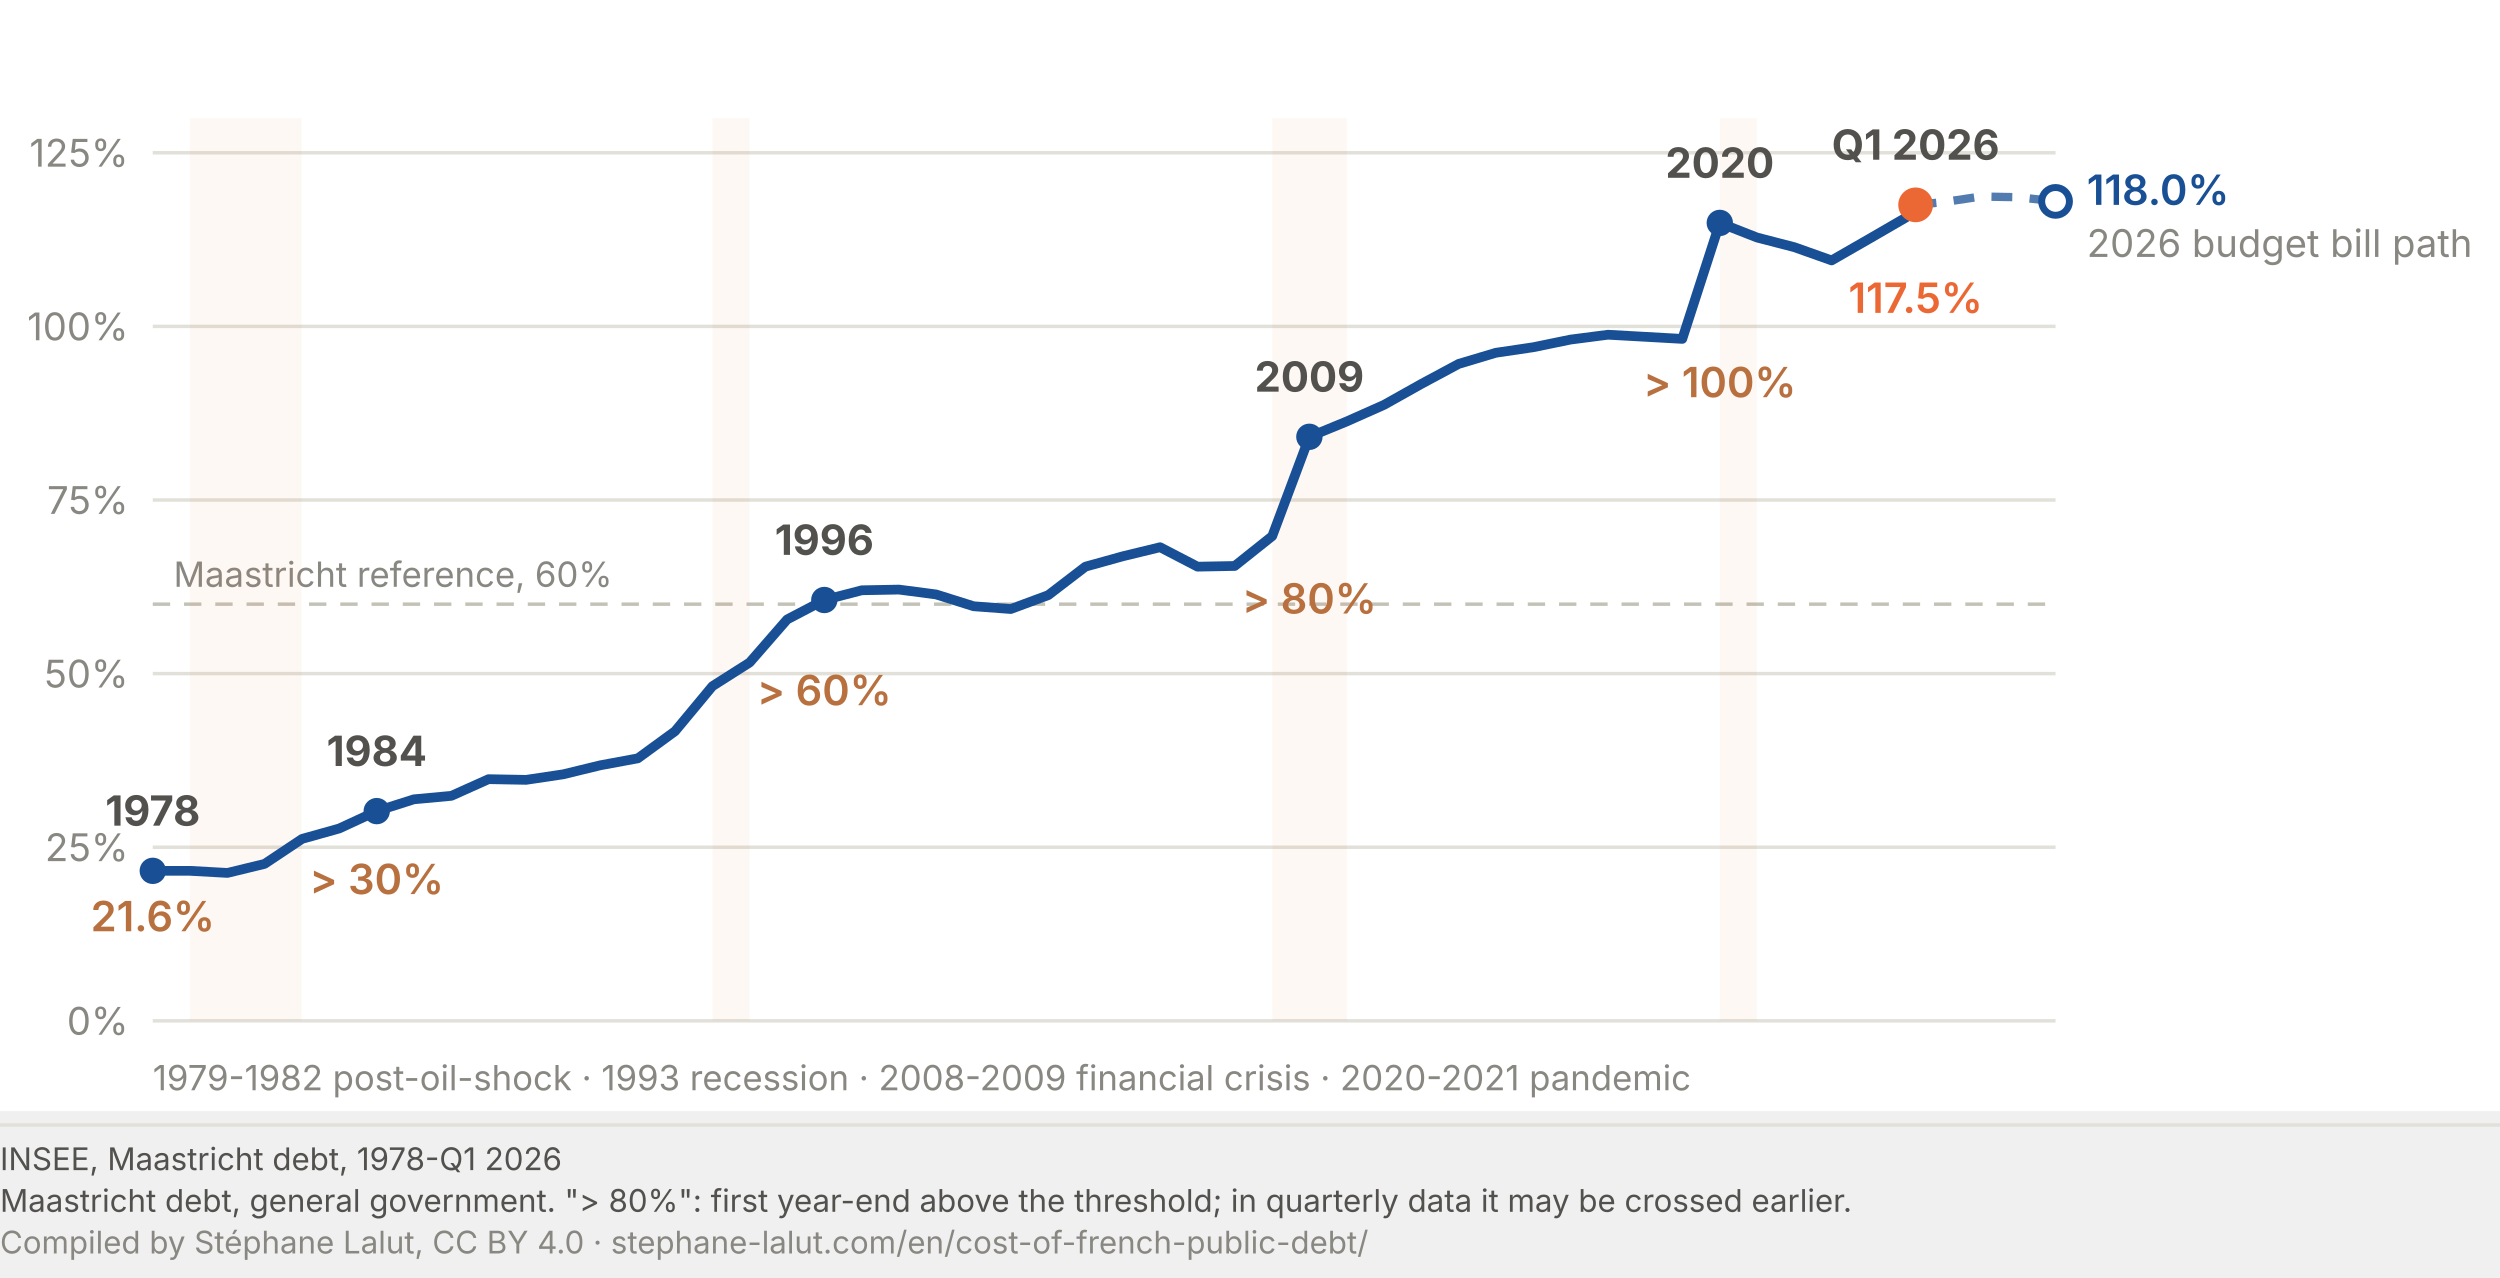
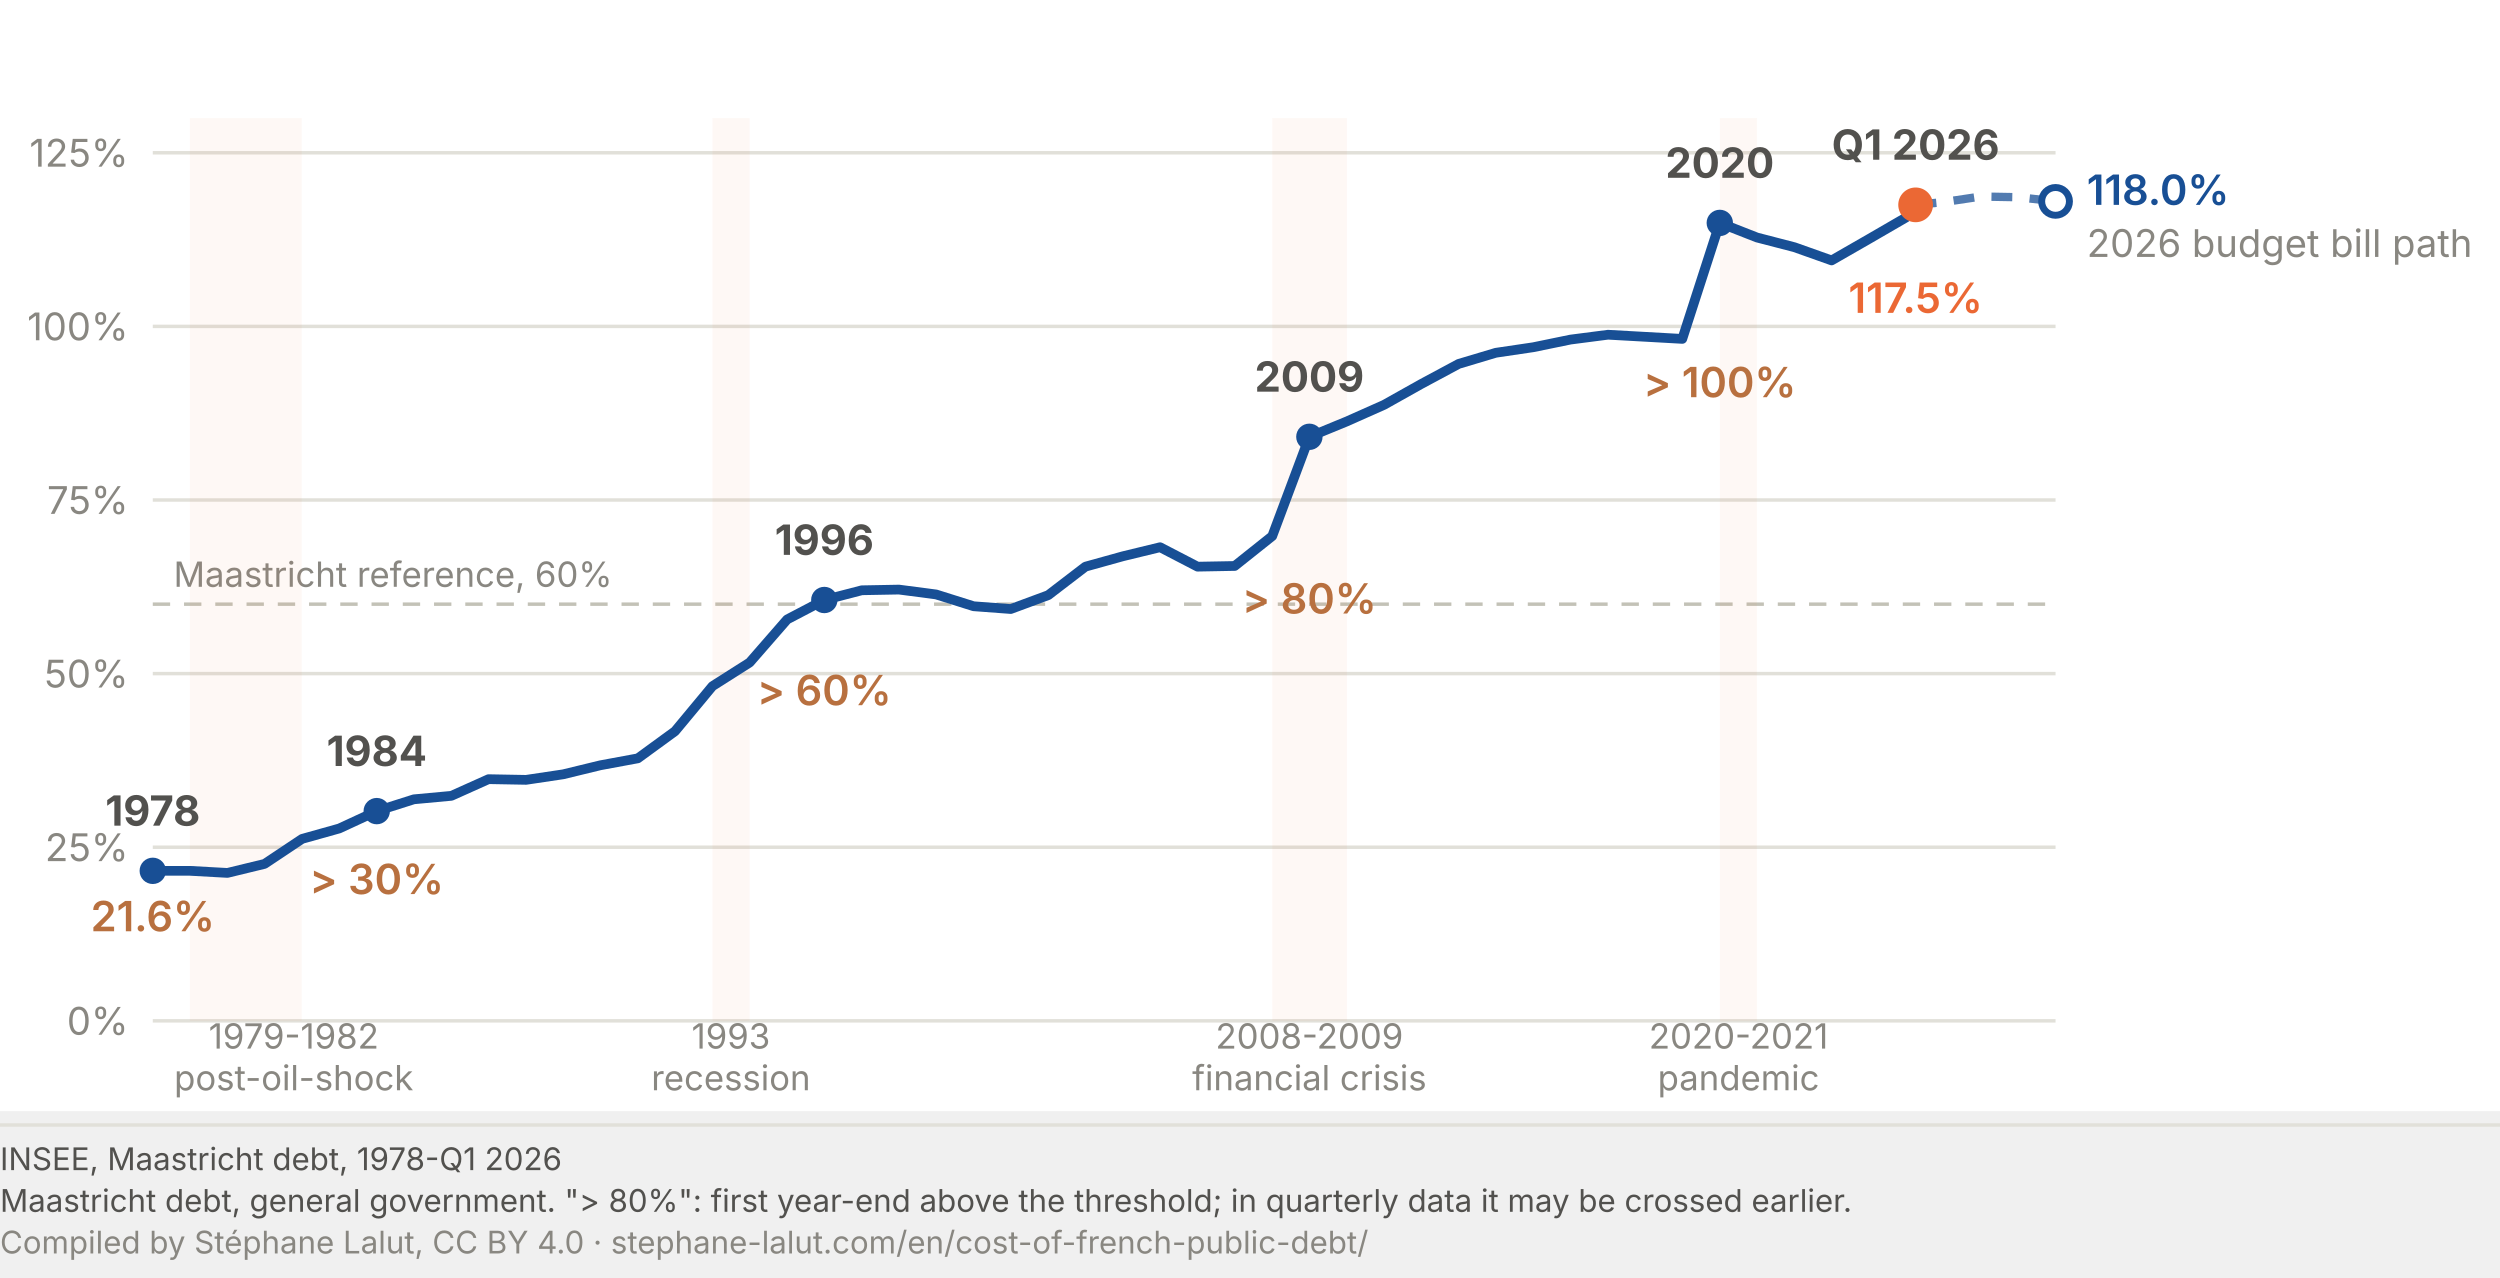
<svg xmlns="http://www.w3.org/2000/svg" viewBox="0 0 720 368" width="720" height="368" role="img" font-variant-numeric="tabular-nums" aria-labelledby="dl-t dl-d">
  <rect width="720" height="320" fill="#fff" />
  <line x1="44.0" y1="294.0" x2="592.0" y2="294.0" stroke="#e1e0d9" stroke-width="1" />
  <text x="37.0" y="298.0" font-family="system-ui, -apple-system, Segoe UI, sans-serif" font-size="11" fill="#898781" text-anchor="end">0%</text>
  <line x1="44.0" y1="244.0" x2="592.0" y2="244.0" stroke="#e1e0d9" stroke-width="1" />
  <text x="37.0" y="248.0" font-family="system-ui, -apple-system, Segoe UI, sans-serif" font-size="11" fill="#898781" text-anchor="end">25%</text>
  <line x1="44.0" y1="194.0" x2="592.0" y2="194.0" stroke="#e1e0d9" stroke-width="1" />
  <text x="37.0" y="198.0" font-family="system-ui, -apple-system, Segoe UI, sans-serif" font-size="11" fill="#898781" text-anchor="end">50%</text>
  <line x1="44.0" y1="144.0" x2="592.0" y2="144.0" stroke="#e1e0d9" stroke-width="1" />
  <text x="37.0" y="148.0" font-family="system-ui, -apple-system, Segoe UI, sans-serif" font-size="11" fill="#898781" text-anchor="end">75%</text>
  <line x1="44.0" y1="94.0" x2="592.0" y2="94.0" stroke="#e1e0d9" stroke-width="1" />
  <text x="37.0" y="98.0" font-family="system-ui, -apple-system, Segoe UI, sans-serif" font-size="11" fill="#898781" text-anchor="end">100%</text>
  <line x1="44.0" y1="44.0" x2="592.0" y2="44.0" stroke="#e1e0d9" stroke-width="1" />
  <text x="37.0" y="48.0" font-family="system-ui, -apple-system, Segoe UI, sans-serif" font-size="11" fill="#898781" text-anchor="end">125%</text>
  <line x1="44.0" y1="174.0" x2="592.0" y2="174.0" stroke="#c3c2b7" stroke-width="1" stroke-dasharray="5 4" />
  <text x="50.0" y="169.0" font-family="system-ui, -apple-system, Segoe UI, sans-serif" font-size="10" fill="#898781">Maastricht reference, 60%</text>
  <path d="M551.7,59.0 L559.8,58.2 L570.5,56.6 L581.3,56.8 L592.0,58.0" fill="none" stroke="#184f95" stroke-width="2.4" stroke-dasharray="6 5" stroke-linejoin="round" opacity="0.75" />
  <circle cx="592.0" cy="58.0" r="4" fill="#ffffff" stroke="#184f95" stroke-width="2" />
  <text x="601.0" y="59.0" font-family="system-ui, -apple-system, Segoe UI, sans-serif" font-size="12" font-weight="600" fill="#184f95">118.0%</text>
  <text x="601.0" y="74.0" font-family="system-ui, -apple-system, Segoe UI, sans-serif" font-size="11" fill="#898781">2026 budget bill path</text>
  <rect x="54.7" y="34.0" width="32.2" height="260.0" fill="#eb6834" opacity="0.05" />
  <rect x="205.2" y="34.0" width="10.7" height="260.0" fill="#eb6834" opacity="0.05" />
  <rect x="366.4" y="34.0" width="21.5" height="260.0" fill="#eb6834" opacity="0.05" />
  <rect x="495.3" y="34.0" width="10.7" height="260.0" fill="#eb6834" opacity="0.05" />
  <path d="M 44.0 250.8 L 54.7 250.8 L 65.5 251.4 L 76.2 248.8 L 87.0 241.6 L 97.7 238.6 L 108.5 233.6 L 119.2 230.2 L 130.0 229.2 L 140.7 224.4 L 151.5 224.6 L 162.2 223.0 L 172.9 220.4 L 183.7 218.4 L 194.4 210.6 L 205.2 197.6 L 215.9 190.8 L 226.7 178.4 L 237.4 172.8 L 248.2 170.0 L 258.9 169.8 L 269.6 171.2 L 280.4 174.6 L 291.1 175.4 L 301.9 171.4 L 312.6 163.2 L 323.4 160.2 L 334.1 157.6 L 344.9 163.2 L 355.6 163.0 L 366.4 154.4 L 377.1 125.8 L 387.8 121.4 L 398.6 116.6 L 409.3 110.6 L 420.1 104.8 L 430.8 101.6 L 441.6 100.0 L 452.3 97.8 L 463.1 96.4 L 473.8 97.0 L 484.5 97.6 L 495.3 64.2 L 506.0 68.4 L 516.8 71.2 L 527.5 75.0 L 538.3 68.8 L 549.0 62.6 L 551.7 59.0" fill="none" stroke="#184f95" stroke-width="2.8" stroke-linejoin="round" />
  <circle cx="44.0" cy="250.8" r="3.8" fill="#184f95" />
  <text x="44.0" y="237.8" font-family="system-ui, -apple-system, Segoe UI, sans-serif" font-size="12" font-weight="700" fill="#52514e" text-anchor="middle">1978</text>
  <text x="44.0" y="268.2" font-family="system-ui, -apple-system, Segoe UI, sans-serif" font-size="12" font-weight="600" fill="#b8703f" text-anchor="middle">21.6%</text>
  <circle cx="108.5" cy="233.6" r="3.8" fill="#184f95" />
  <text x="108.5" y="220.6" font-family="system-ui, -apple-system, Segoe UI, sans-serif" font-size="12" font-weight="700" fill="#52514e" text-anchor="middle">1984</text>
  <text x="108.5" y="257.5" font-family="system-ui, -apple-system, Segoe UI, sans-serif" font-size="12" font-weight="600" fill="#b8703f" text-anchor="middle">&gt; 30%</text>
  <circle cx="237.4" cy="172.8" r="3.8" fill="#184f95" />
  <text x="237.4" y="159.8" font-family="system-ui, -apple-system, Segoe UI, sans-serif" font-size="12" font-weight="700" fill="#52514e" text-anchor="middle">1996</text>
  <text x="237.4" y="203.1" font-family="system-ui, -apple-system, Segoe UI, sans-serif" font-size="12" font-weight="600" fill="#b8703f" text-anchor="middle">&gt; 60%</text>
  <circle cx="377.1" cy="125.8" r="3.8" fill="#184f95" />
  <text x="377.1" y="112.8" font-family="system-ui, -apple-system, Segoe UI, sans-serif" font-size="12" font-weight="700" fill="#52514e" text-anchor="middle">2009</text>
  <text x="377.1" y="176.7" font-family="system-ui, -apple-system, Segoe UI, sans-serif" font-size="12" font-weight="600" fill="#b8703f" text-anchor="middle">&gt; 80%</text>
  <circle cx="495.3" cy="64.2" r="3.8" fill="#184f95" />
  <text x="495.3" y="51.2" font-family="system-ui, -apple-system, Segoe UI, sans-serif" font-size="12" font-weight="700" fill="#52514e" text-anchor="middle">2020</text>
  <text x="495.3" y="114.4" font-family="system-ui, -apple-system, Segoe UI, sans-serif" font-size="12" font-weight="600" fill="#b8703f" text-anchor="middle">&gt; 100%</text>
  <circle cx="551.7" cy="59.0" r="5" fill="#eb6834" />
  <text x="551.7" y="46.0" font-family="system-ui, -apple-system, Segoe UI, sans-serif" font-size="12" font-weight="700" fill="#52514e" text-anchor="middle">Q1 2026</text>
  <text x="551.7" y="90.1" font-family="system-ui, -apple-system, Segoe UI, sans-serif" font-size="12" font-weight="600" fill="#eb6834" text-anchor="middle">117.5%</text>
-   <text x="44.0" y="314.0" font-family="system-ui, -apple-system, Segoe UI, sans-serif" font-size="10" fill="#898781">1979-1982 post-oil-shock  ·  1993 recession  ·  2008-2009 financial crisis  ·  2020-2021 pandemic</text>
+   <text x="84.6" y="302.0" font-family="system-ui, -apple-system, Segoe UI, sans-serif" font-size="10" fill="#898781" text-anchor="middle">1979-1982</text>
+   <text x="84.6" y="314.0" font-family="system-ui, -apple-system, Segoe UI, sans-serif" font-size="10" fill="#898781" text-anchor="middle">post-oil-shock</text>
+   <text x="210.5" y="302.0" font-family="system-ui, -apple-system, Segoe UI, sans-serif" font-size="10" fill="#898781" text-anchor="middle">1993</text>
+   <text x="210.5" y="314.0" font-family="system-ui, -apple-system, Segoe UI, sans-serif" font-size="10" fill="#898781" text-anchor="middle">recession</text>
+   <text x="377.1" y="302.0" font-family="system-ui, -apple-system, Segoe UI, sans-serif" font-size="10" fill="#898781" text-anchor="middle">2008-2009</text>
+   <text x="377.1" y="314.0" font-family="system-ui, -apple-system, Segoe UI, sans-serif" font-size="10" fill="#898781" text-anchor="middle">financial crisis</text>
+   <text x="500.7" y="302.0" font-family="system-ui, -apple-system, Segoe UI, sans-serif" font-size="10" fill="#898781" text-anchor="middle">2020-2021</text>
+   <text x="500.7" y="314.0" font-family="system-ui, -apple-system, Segoe UI, sans-serif" font-size="10" fill="#898781" text-anchor="middle">pandemic</text>
  <line x1="0" y1="324.0" x2="720" y2="324.0" stroke="#e1e0d9" stroke-width="1" />
  <text x="0" y="337.0" font-family="system-ui, -apple-system, Segoe UI, sans-serif" font-size="9" fill="#52514e">INSEE, Maastricht debt, 1978-Q1 2026</text>
  <text x="0" y="349.0" font-family="system-ui, -apple-system, Segoe UI, sans-serif" font-size="9" fill="#52514e">Maastricht debt, general government. "&gt; 80%": first year-end above the threshold; in quarterly data it may be crossed earlier.</text>
  <text x="0" y="361.0" font-family="system-ui, -apple-system, Segoe UI, sans-serif" font-size="9" fill="#898781">Compiled by Stéphane Lalut, CC BY 4.0 · stephane-lalut.com/en/cost-of-french-public-debt/</text>
</svg>
